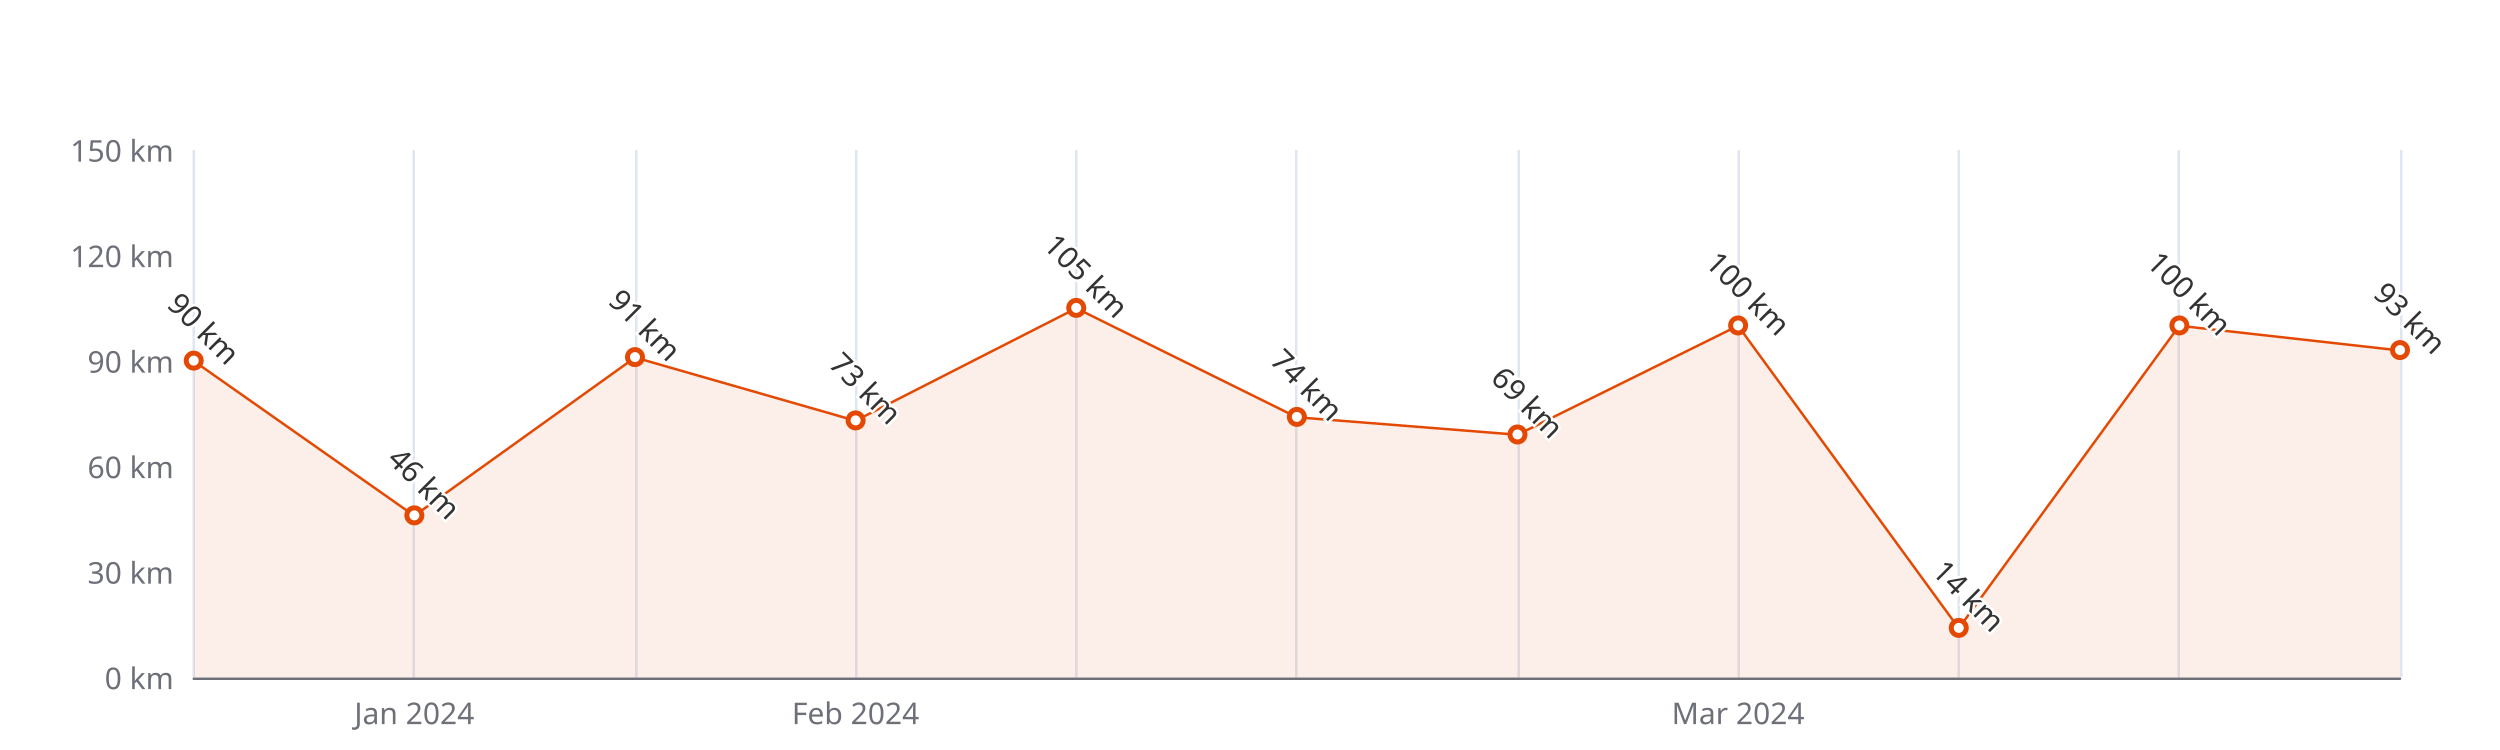
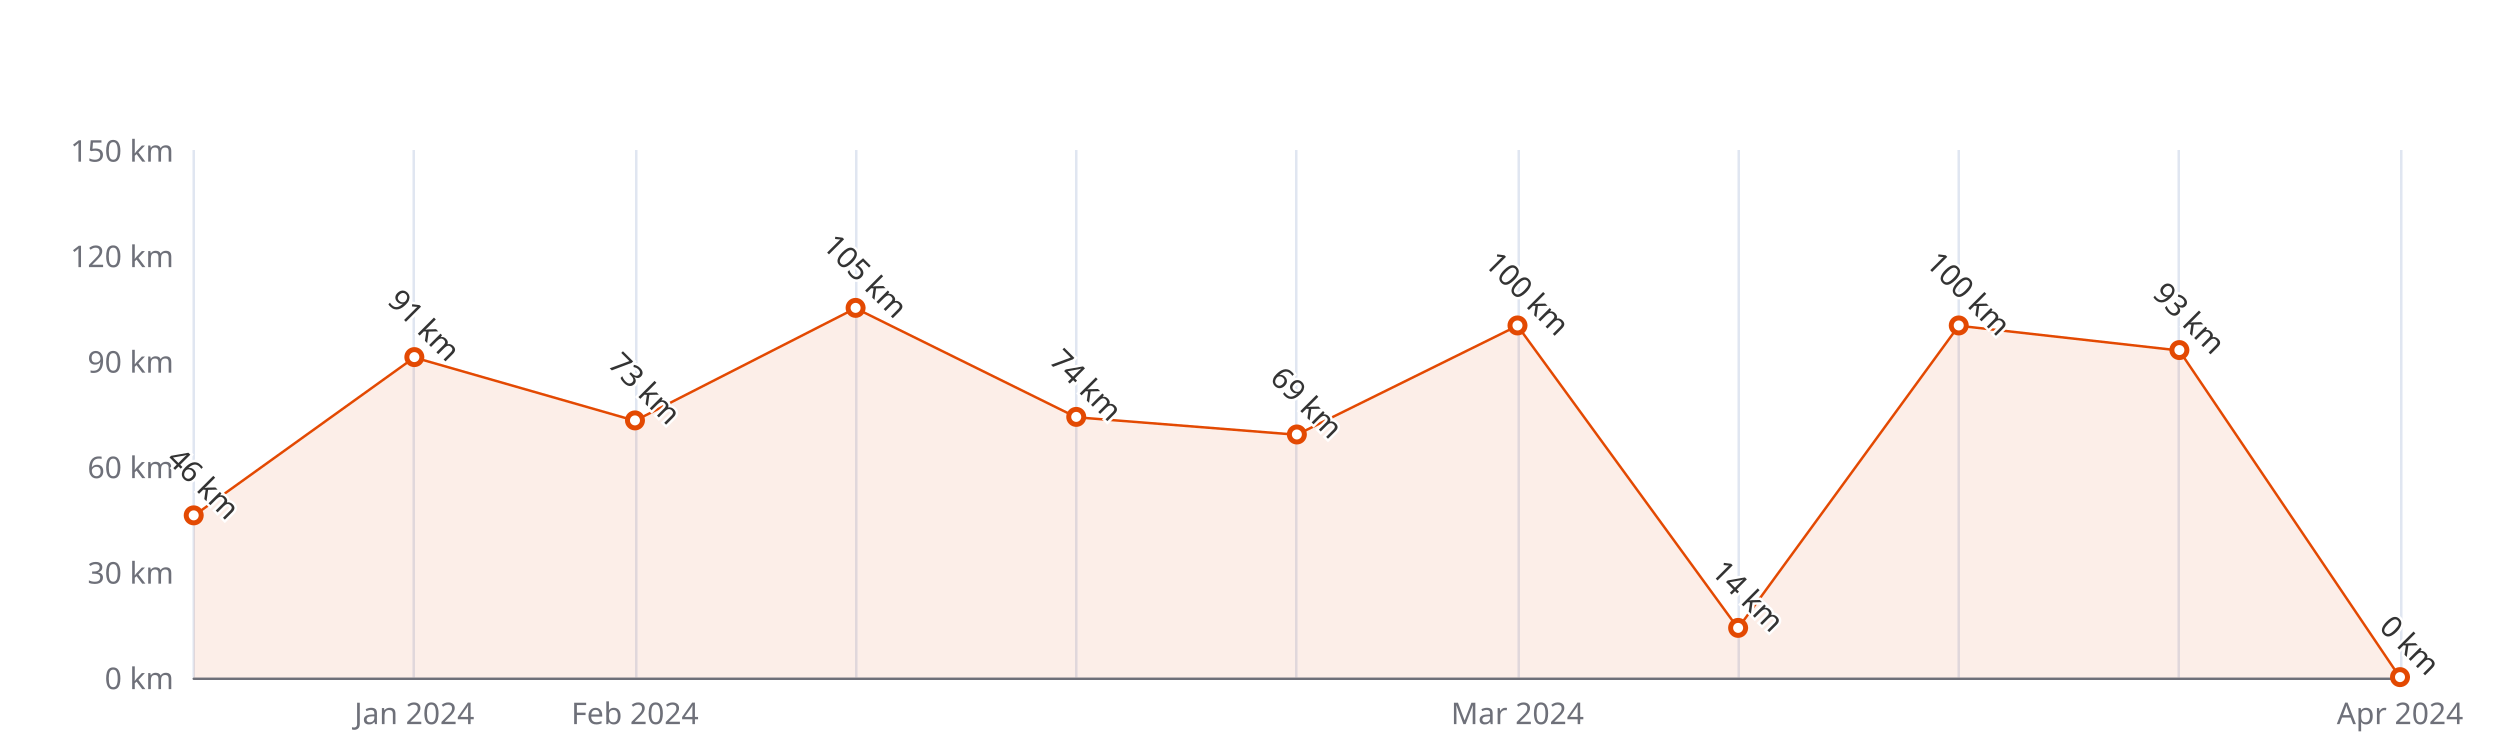
<svg xmlns="http://www.w3.org/2000/svg" width="1000" height="300" version="1.1" baseProfile="full" viewBox="0 0 1000 300">
  <rect width="1000" height="300" x="0" y="0" id="0" fill="#ffffff" />
  <path d="M77.5 60L77.5 271" fill="none" stroke="#E0E6F1" />
  <path d="M165.5 60L165.5 271" fill="none" stroke="#E0E6F1" />
  <path d="M254.5 60L254.5 271" fill="none" stroke="#E0E6F1" />
  <path d="M342.5 60L342.5 271" fill="none" stroke="#E0E6F1" />
  <path d="M430.5 60L430.5 271" fill="none" stroke="#E0E6F1" />
  <path d="M518.5 60L518.5 271" fill="none" stroke="#E0E6F1" />
  <path d="M607.5 60L607.5 271" fill="none" stroke="#E0E6F1" />
  <path d="M695.5 60L695.5 271" fill="none" stroke="#E0E6F1" />
  <path d="M783.5 60L783.5 271" fill="none" stroke="#E0E6F1" />
  <path d="M871.5 60L871.5 271" fill="none" stroke="#E0E6F1" />
  <path d="M960.5 60L960.5 271" fill="none" stroke="#E0E6F1" />
  <path d="M77.5 271.5L960 271.5" fill="none" stroke="#6E7079" stroke-linecap="round" />
  <text dominant-baseline="central" text-anchor="end" style="font-size:12px;font-family:sans-serif;" xml:space="preserve" transform="translate(69.48 271)" fill="#6E7079">0 km</text>
  <text dominant-baseline="central" text-anchor="end" style="font-size:12px;font-family:sans-serif;" xml:space="preserve" transform="translate(69.48 228.8)" fill="#6E7079">30 km</text>
  <text dominant-baseline="central" text-anchor="end" style="font-size:12px;font-family:sans-serif;" xml:space="preserve" transform="translate(69.48 186.6)" fill="#6E7079">60 km</text>
  <text dominant-baseline="central" text-anchor="end" style="font-size:12px;font-family:sans-serif;" xml:space="preserve" transform="translate(69.48 144.4)" fill="#6E7079">90 km</text>
  <text dominant-baseline="central" text-anchor="end" style="font-size:12px;font-family:sans-serif;" xml:space="preserve" transform="translate(69.48 102.2)" fill="#6E7079">120 km</text>
  <text dominant-baseline="central" text-anchor="end" style="font-size:12px;font-family:sans-serif;" xml:space="preserve" transform="translate(69.48 60)" fill="#6E7079">150 km</text>
  <text dominant-baseline="central" text-anchor="middle" style="font-size:12px;font-family:sans-serif;" xml:space="preserve" y="6" transform="translate(165.732 279)" fill="#6E7079">Jan 2024</text>
-   <text dominant-baseline="central" text-anchor="middle" style="font-size:12px;font-family:sans-serif;" xml:space="preserve" y="6" transform="translate(342.236 279)" fill="#6E7079">Feb 2024</text>
-   <text dominant-baseline="central" text-anchor="middle" style="font-size:12px;font-family:sans-serif;" xml:space="preserve" y="6" transform="translate(695.244 279)" fill="#6E7079">Mar 2024</text>
+   <text dominant-baseline="central" text-anchor="middle" style="font-size:12px;font-family:sans-serif;" xml:space="preserve" y="6" transform="translate(253.984 279)" fill="#6E7079">Feb 2024</text>
+   <text dominant-baseline="central" text-anchor="middle" style="font-size:12px;font-family:sans-serif;" xml:space="preserve" y="6" transform="translate(606.992 279)" fill="#6E7079">Mar 2024</text>
+   <text dominant-baseline="central" text-anchor="middle" style="font-size:12px;font-family:sans-serif;" xml:space="preserve" y="6" transform="translate(960 279)" fill="#6E7079">Apr 2024</text>
  <g clip-path="url(#zr5-c0)">
-     <path d="M77.5 144.4L165.7 206.3L254 143L342.2 168.3L430.5 123.3L518.7 166.9L607 173.9L695.2 130.3L783.5 251.3L871.7 130.3L960 140.2L960 271L871.7 271L783.5 271L695.2 271L607 271L518.7 271L430.5 271L342.2 271L254 271L165.7 271L77.5 271Z" fill="rgb(227,73,2)" fill-opacity="0.09" />
-     <path d="M77.5 144.4L165.7 206.3L254 143L342.2 168.3L430.5 123.3L518.7 166.9L607 173.9L695.2 130.3L783.5 251.3L871.7 130.3L960 140.2" fill="none" stroke="#E34902" stroke-linejoin="bevel" />
+     <path d="M77.5 206.3L165.7 143L254 168.3L342.2 123.3L430.5 166.9L518.7 173.9L607 130.3L695.2 251.3L783.5 130.3L871.7 140.2L960 271L871.7 271L783.5 271L695.2 271L607 271L518.7 271L430.5 271L342.2 271L254 271L165.7 271L77.5 271Z" fill="rgb(227,73,2)" fill-opacity="0.09" />
+     <path d="M77.5 206.3L165.7 143L254 168.3L342.2 123.3L430.5 166.9L518.7 173.9L607 130.3L695.2 251.3L783.5 130.3L871.7 140.2L960 271" fill="none" stroke="#E34902" stroke-linejoin="bevel" />
  </g>
-   <path d="M1 0A1 1 0 1 1 1 -0.1A1 1 0 0 1 1 0" transform="matrix(3,0,0,3,77.48,144.4)" fill="#fff" stroke="#E34902" stroke-width="0.667" />
-   <path d="M1 0A1 1 0 1 1 1 -0.1A1 1 0 0 1 1 0" transform="matrix(3,0,0,3,165.732,206.2933)" fill="#fff" stroke="#E34902" stroke-width="0.667" />
-   <path d="M1 0A1 1 0 1 1 1 -0.1A1 1 0 0 1 1 0" transform="matrix(3,0,0,3,253.984,142.9933)" fill="#fff" stroke="#E34902" stroke-width="0.667" />
-   <path d="M1 0A1 1 0 1 1 1 -0.1A1 1 0 0 1 1 0" transform="matrix(3,0,0,3,342.236,168.3133)" fill="#fff" stroke="#E34902" stroke-width="0.667" />
-   <path d="M1 0A1 1 0 1 1 1 -0.1A1 1 0 0 1 1 0" transform="matrix(3,0,0,3,430.488,123.3)" fill="#fff" stroke="#E34902" stroke-width="0.667" />
-   <path d="M1 0A1 1 0 1 1 1 -0.1A1 1 0 0 1 1 0" transform="matrix(3,0,0,3,518.74,166.9067)" fill="#fff" stroke="#E34902" stroke-width="0.667" />
-   <path d="M1 0A1 1 0 1 1 1 -0.1A1 1 0 0 1 1 0" transform="matrix(3,0,0,3,606.992,173.94)" fill="#fff" stroke="#E34902" stroke-width="0.667" />
-   <path d="M1 0A1 1 0 1 1 1 -0.1A1 1 0 0 1 1 0" transform="matrix(3,0,0,3,695.244,130.3333)" fill="#fff" stroke="#E34902" stroke-width="0.667" />
-   <path d="M1 0A1 1 0 1 1 1 -0.1A1 1 0 0 1 1 0" transform="matrix(3,0,0,3,783.496,251.3067)" fill="#fff" stroke="#E34902" stroke-width="0.667" />
-   <path d="M1 0A1 1 0 1 1 1 -0.1A1 1 0 0 1 1 0" transform="matrix(3,0,0,3,871.748,130.3333)" fill="#fff" stroke="#E34902" stroke-width="0.667" />
-   <path d="M1 0A1 1 0 1 1 1 -0.1A1 1 0 0 1 1 0" transform="matrix(3,0,0,3,960,140.18)" fill="#fff" stroke="#E34902" stroke-width="0.667" />
-   <text dominant-baseline="central" text-anchor="middle" style="font-size:12px;font-family:sans-serif;" xml:space="preserve" y="-6" transform="matrix(0.707,0.707,-0.707,0.707,77.48,135.4)" fill="#333" stroke="rgb(255,255,255)" stroke-width="2" paint-order="stroke" stroke-miterlimit="2">90 km</text>
-   <text dominant-baseline="central" text-anchor="middle" style="font-size:12px;font-family:sans-serif;" xml:space="preserve" y="-6" transform="matrix(0.707,0.707,-0.707,0.707,165.732,197.2933)" fill="#333" stroke="rgb(255,255,255)" stroke-width="2" paint-order="stroke" stroke-miterlimit="2">46 km</text>
-   <text dominant-baseline="central" text-anchor="middle" style="font-size:12px;font-family:sans-serif;" xml:space="preserve" y="-6" transform="matrix(0.707,0.707,-0.707,0.707,253.984,133.9933)" fill="#333" stroke="rgb(255,255,255)" stroke-width="2" paint-order="stroke" stroke-miterlimit="2">91 km</text>
-   <text dominant-baseline="central" text-anchor="middle" style="font-size:12px;font-family:sans-serif;" xml:space="preserve" y="-6" transform="matrix(0.707,0.707,-0.707,0.707,342.236,159.3133)" fill="#333" stroke="rgb(255,255,255)" stroke-width="2" paint-order="stroke" stroke-miterlimit="2">73 km</text>
-   <text dominant-baseline="central" text-anchor="middle" style="font-size:12px;font-family:sans-serif;" xml:space="preserve" y="-6" transform="matrix(0.707,0.707,-0.707,0.707,430.488,114.3)" fill="#333" stroke="rgb(255,255,255)" stroke-width="2" paint-order="stroke" stroke-miterlimit="2">105 km</text>
-   <text dominant-baseline="central" text-anchor="middle" style="font-size:12px;font-family:sans-serif;" xml:space="preserve" y="-6" transform="matrix(0.707,0.707,-0.707,0.707,518.74,157.9067)" fill="#333" stroke="rgb(255,255,255)" stroke-width="2" paint-order="stroke" stroke-miterlimit="2">74 km</text>
-   <text dominant-baseline="central" text-anchor="middle" style="font-size:12px;font-family:sans-serif;" xml:space="preserve" y="-6" transform="matrix(0.707,0.707,-0.707,0.707,606.992,164.94)" fill="#333" stroke="rgb(255,255,255)" stroke-width="2" paint-order="stroke" stroke-miterlimit="2">69 km</text>
-   <text dominant-baseline="central" text-anchor="middle" style="font-size:12px;font-family:sans-serif;" xml:space="preserve" y="-6" transform="matrix(0.707,0.707,-0.707,0.707,695.244,121.3333)" fill="#333" stroke="rgb(255,255,255)" stroke-width="2" paint-order="stroke" stroke-miterlimit="2">100 km</text>
-   <text dominant-baseline="central" text-anchor="middle" style="font-size:12px;font-family:sans-serif;" xml:space="preserve" y="-6" transform="matrix(0.707,0.707,-0.707,0.707,783.496,242.3067)" fill="#333" stroke="rgb(255,255,255)" stroke-width="2" paint-order="stroke" stroke-miterlimit="2">14 km</text>
-   <text dominant-baseline="central" text-anchor="middle" style="font-size:12px;font-family:sans-serif;" xml:space="preserve" y="-6" transform="matrix(0.707,0.707,-0.707,0.707,871.748,121.3333)" fill="#333" stroke="rgb(255,255,255)" stroke-width="2" paint-order="stroke" stroke-miterlimit="2">100 km</text>
-   <text dominant-baseline="central" text-anchor="middle" style="font-size:12px;font-family:sans-serif;" xml:space="preserve" y="-6" transform="matrix(0.707,0.707,-0.707,0.707,960,131.18)" fill="#333" stroke="rgb(255,255,255)" stroke-width="2" paint-order="stroke" stroke-miterlimit="2">93 km</text>
+   <path d="M1 0A1 1 0 1 1 1 -0.1A1 1 0 0 1 1 0" transform="matrix(3,0,0,3,77.48,206.2933)" fill="#fff" stroke="#E34902" stroke-width="0.667" />
+   <path d="M1 0A1 1 0 1 1 1 -0.1A1 1 0 0 1 1 0" transform="matrix(3,0,0,3,165.732,142.9933)" fill="#fff" stroke="#E34902" stroke-width="0.667" />
+   <path d="M1 0A1 1 0 1 1 1 -0.1A1 1 0 0 1 1 0" transform="matrix(3,0,0,3,253.984,168.3133)" fill="#fff" stroke="#E34902" stroke-width="0.667" />
+   <path d="M1 0A1 1 0 1 1 1 -0.1A1 1 0 0 1 1 0" transform="matrix(3,0,0,3,342.236,123.3)" fill="#fff" stroke="#E34902" stroke-width="0.667" />
+   <path d="M1 0A1 1 0 1 1 1 -0.1A1 1 0 0 1 1 0" transform="matrix(3,0,0,3,430.488,166.9067)" fill="#fff" stroke="#E34902" stroke-width="0.667" />
+   <path d="M1 0A1 1 0 1 1 1 -0.1A1 1 0 0 1 1 0" transform="matrix(3,0,0,3,518.74,173.94)" fill="#fff" stroke="#E34902" stroke-width="0.667" />
+   <path d="M1 0A1 1 0 1 1 1 -0.1A1 1 0 0 1 1 0" transform="matrix(3,0,0,3,606.992,130.3333)" fill="#fff" stroke="#E34902" stroke-width="0.667" />
+   <path d="M1 0A1 1 0 1 1 1 -0.1A1 1 0 0 1 1 0" transform="matrix(3,0,0,3,695.244,251.3067)" fill="#fff" stroke="#E34902" stroke-width="0.667" />
+   <path d="M1 0A1 1 0 1 1 1 -0.1A1 1 0 0 1 1 0" transform="matrix(3,0,0,3,783.496,130.3333)" fill="#fff" stroke="#E34902" stroke-width="0.667" />
+   <path d="M1 0A1 1 0 1 1 1 -0.1A1 1 0 0 1 1 0" transform="matrix(3,0,0,3,871.748,140.18)" fill="#fff" stroke="#E34902" stroke-width="0.667" />
+   <path d="M1 0A1 1 0 1 1 1 -0.1A1 1 0 0 1 1 0" transform="matrix(3,0,0,3,960,271)" fill="#fff" stroke="#E34902" stroke-width="0.667" />
+   <text dominant-baseline="central" text-anchor="middle" style="font-size:12px;font-family:sans-serif;" xml:space="preserve" y="-6" transform="matrix(0.707,0.707,-0.707,0.707,77.48,197.2933)" fill="#333" stroke="rgb(255,255,255)" stroke-width="2" paint-order="stroke" stroke-miterlimit="2">46 km</text>
+   <text dominant-baseline="central" text-anchor="middle" style="font-size:12px;font-family:sans-serif;" xml:space="preserve" y="-6" transform="matrix(0.707,0.707,-0.707,0.707,165.732,133.9933)" fill="#333" stroke="rgb(255,255,255)" stroke-width="2" paint-order="stroke" stroke-miterlimit="2">91 km</text>
+   <text dominant-baseline="central" text-anchor="middle" style="font-size:12px;font-family:sans-serif;" xml:space="preserve" y="-6" transform="matrix(0.707,0.707,-0.707,0.707,253.984,159.3133)" fill="#333" stroke="rgb(255,255,255)" stroke-width="2" paint-order="stroke" stroke-miterlimit="2">73 km</text>
+   <text dominant-baseline="central" text-anchor="middle" style="font-size:12px;font-family:sans-serif;" xml:space="preserve" y="-6" transform="matrix(0.707,0.707,-0.707,0.707,342.236,114.3)" fill="#333" stroke="rgb(255,255,255)" stroke-width="2" paint-order="stroke" stroke-miterlimit="2">105 km</text>
+   <text dominant-baseline="central" text-anchor="middle" style="font-size:12px;font-family:sans-serif;" xml:space="preserve" y="-6" transform="matrix(0.707,0.707,-0.707,0.707,430.488,157.9067)" fill="#333" stroke="rgb(255,255,255)" stroke-width="2" paint-order="stroke" stroke-miterlimit="2">74 km</text>
+   <text dominant-baseline="central" text-anchor="middle" style="font-size:12px;font-family:sans-serif;" xml:space="preserve" y="-6" transform="matrix(0.707,0.707,-0.707,0.707,518.74,164.94)" fill="#333" stroke="rgb(255,255,255)" stroke-width="2" paint-order="stroke" stroke-miterlimit="2">69 km</text>
+   <text dominant-baseline="central" text-anchor="middle" style="font-size:12px;font-family:sans-serif;" xml:space="preserve" y="-6" transform="matrix(0.707,0.707,-0.707,0.707,606.992,121.3333)" fill="#333" stroke="rgb(255,255,255)" stroke-width="2" paint-order="stroke" stroke-miterlimit="2">100 km</text>
+   <text dominant-baseline="central" text-anchor="middle" style="font-size:12px;font-family:sans-serif;" xml:space="preserve" y="-6" transform="matrix(0.707,0.707,-0.707,0.707,695.244,242.3067)" fill="#333" stroke="rgb(255,255,255)" stroke-width="2" paint-order="stroke" stroke-miterlimit="2">14 km</text>
+   <text dominant-baseline="central" text-anchor="middle" style="font-size:12px;font-family:sans-serif;" xml:space="preserve" y="-6" transform="matrix(0.707,0.707,-0.707,0.707,783.496,121.3333)" fill="#333" stroke="rgb(255,255,255)" stroke-width="2" paint-order="stroke" stroke-miterlimit="2">100 km</text>
+   <text dominant-baseline="central" text-anchor="middle" style="font-size:12px;font-family:sans-serif;" xml:space="preserve" y="-6" transform="matrix(0.707,0.707,-0.707,0.707,871.748,131.18)" fill="#333" stroke="rgb(255,255,255)" stroke-width="2" paint-order="stroke" stroke-miterlimit="2">93 km</text>
+   <text dominant-baseline="central" text-anchor="middle" style="font-size:12px;font-family:sans-serif;" xml:space="preserve" y="-6" transform="matrix(0.707,0.707,-0.707,0.707,960,262)" fill="#333" stroke="rgb(255,255,255)" stroke-width="2" paint-order="stroke" stroke-miterlimit="2">0 km</text>
  <defs>
    <clipPath id="zr5-c0">
      <path d="M76 59.5l884 0l0 212l-884 0Z" fill="#000" />
    </clipPath>
  </defs>
</svg>
